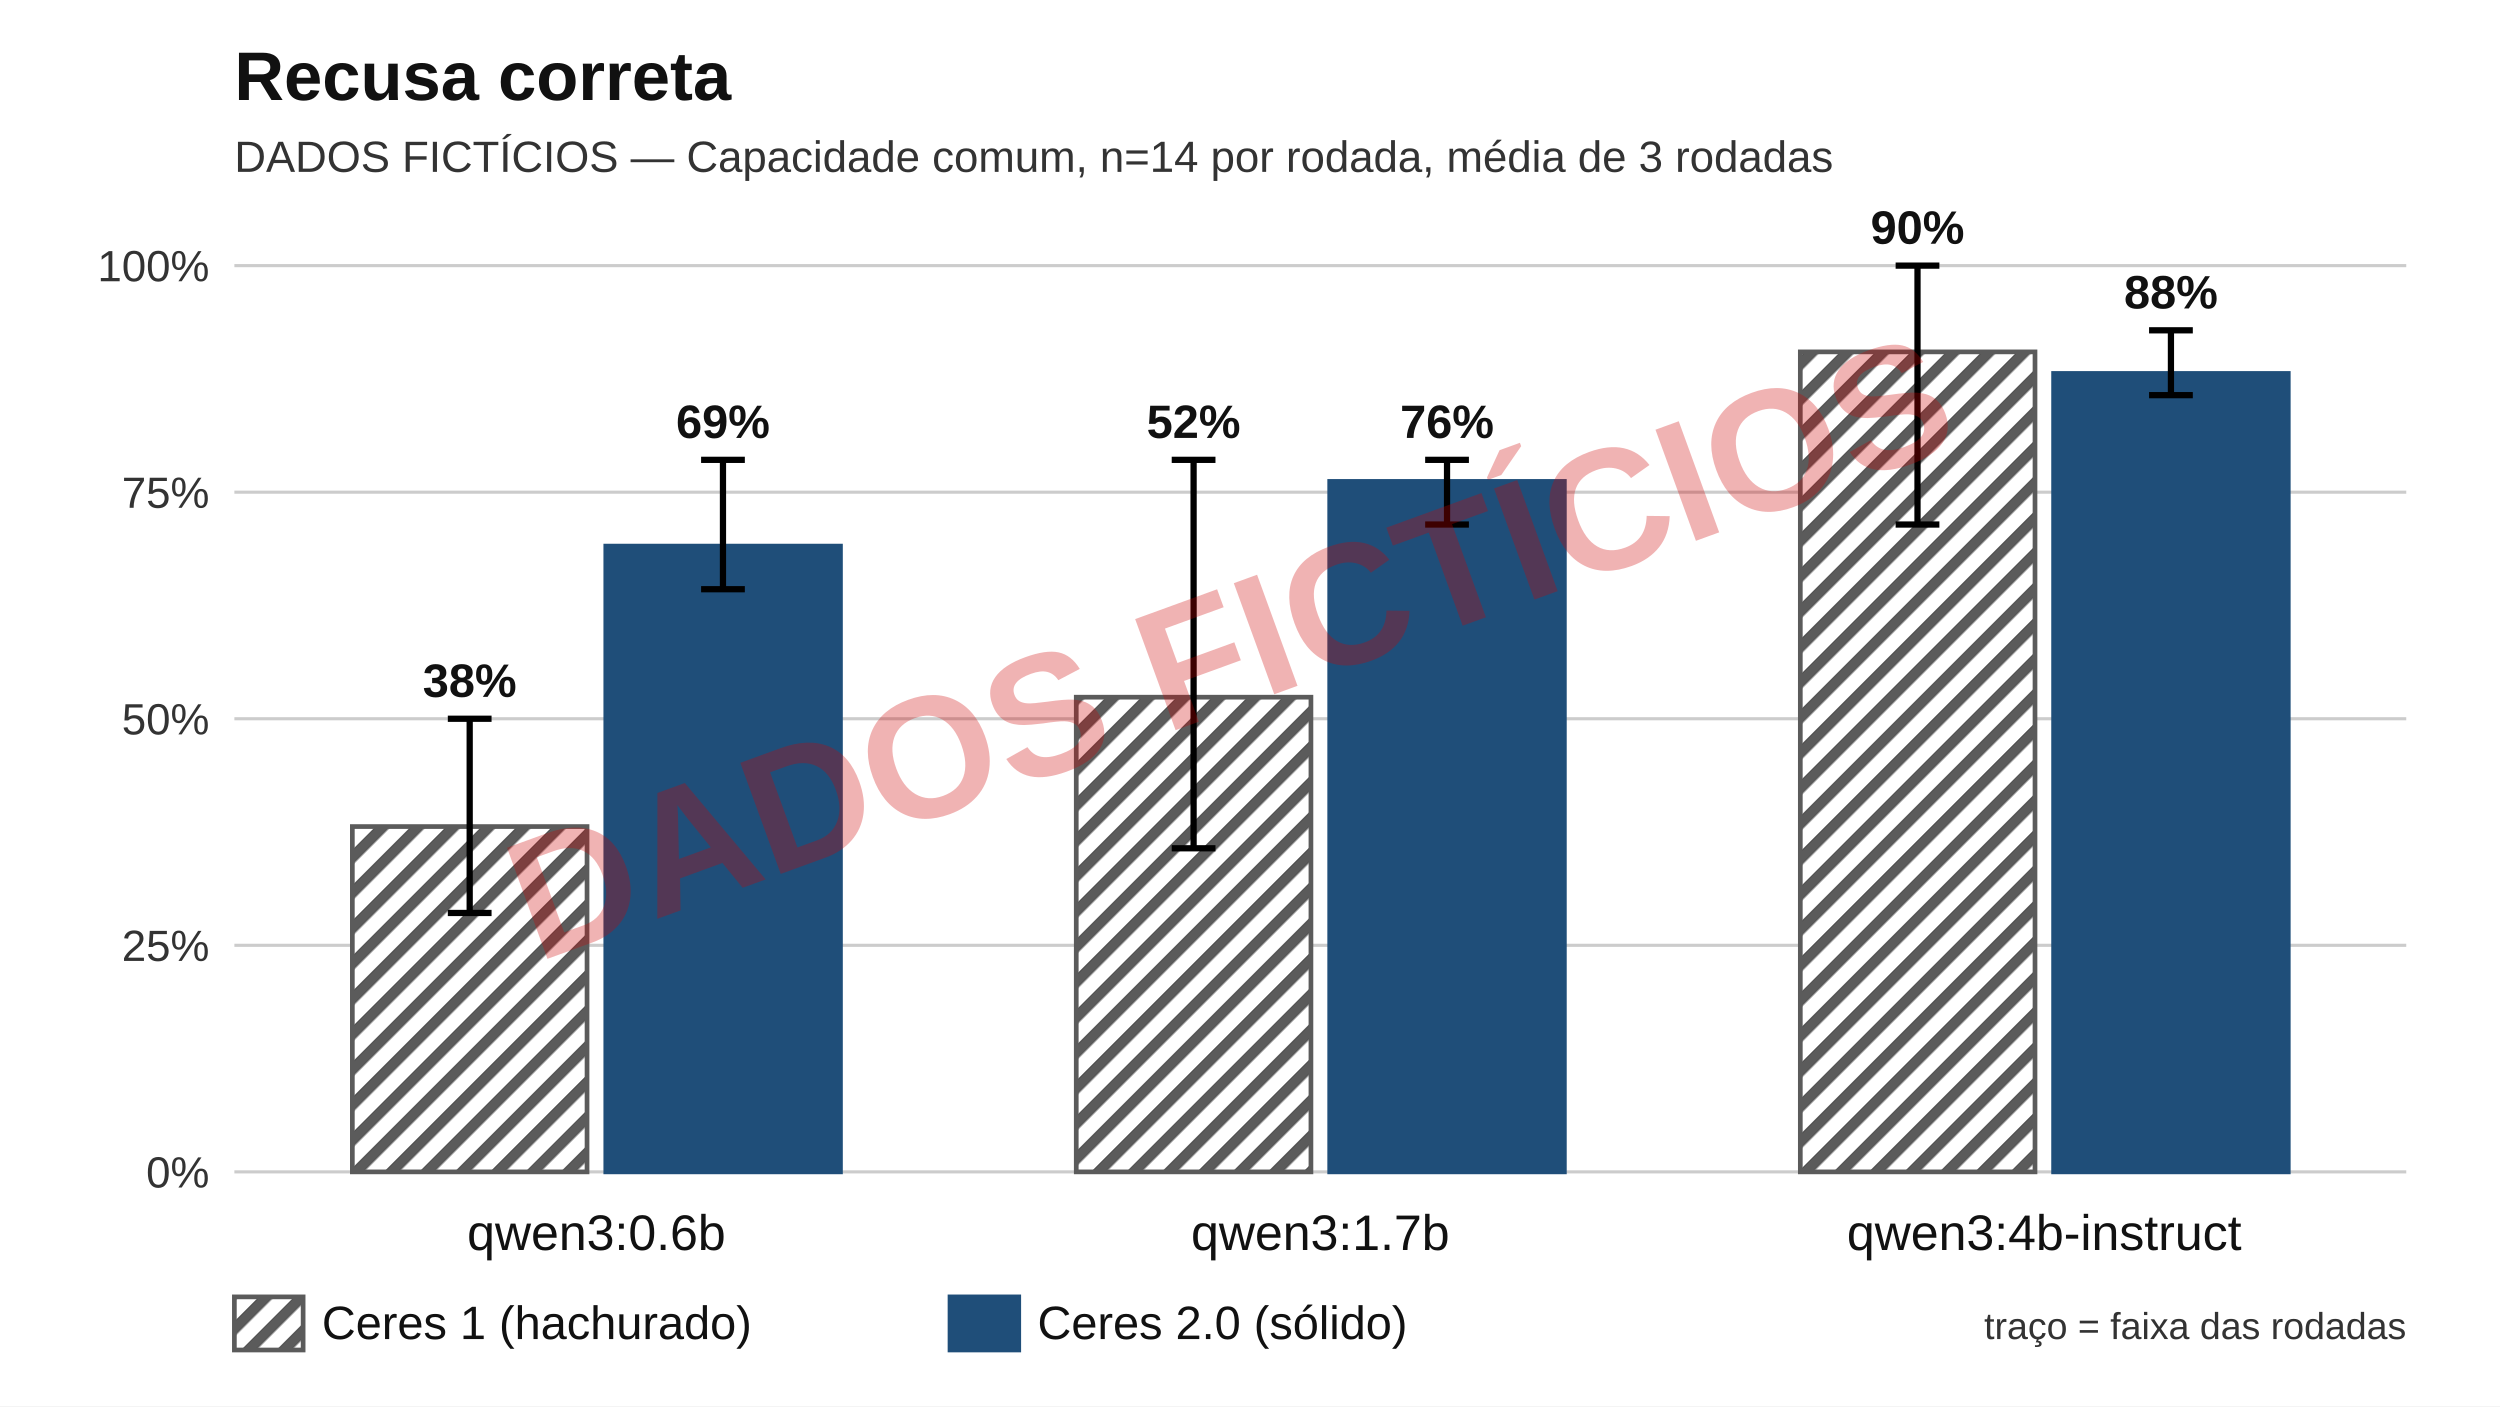
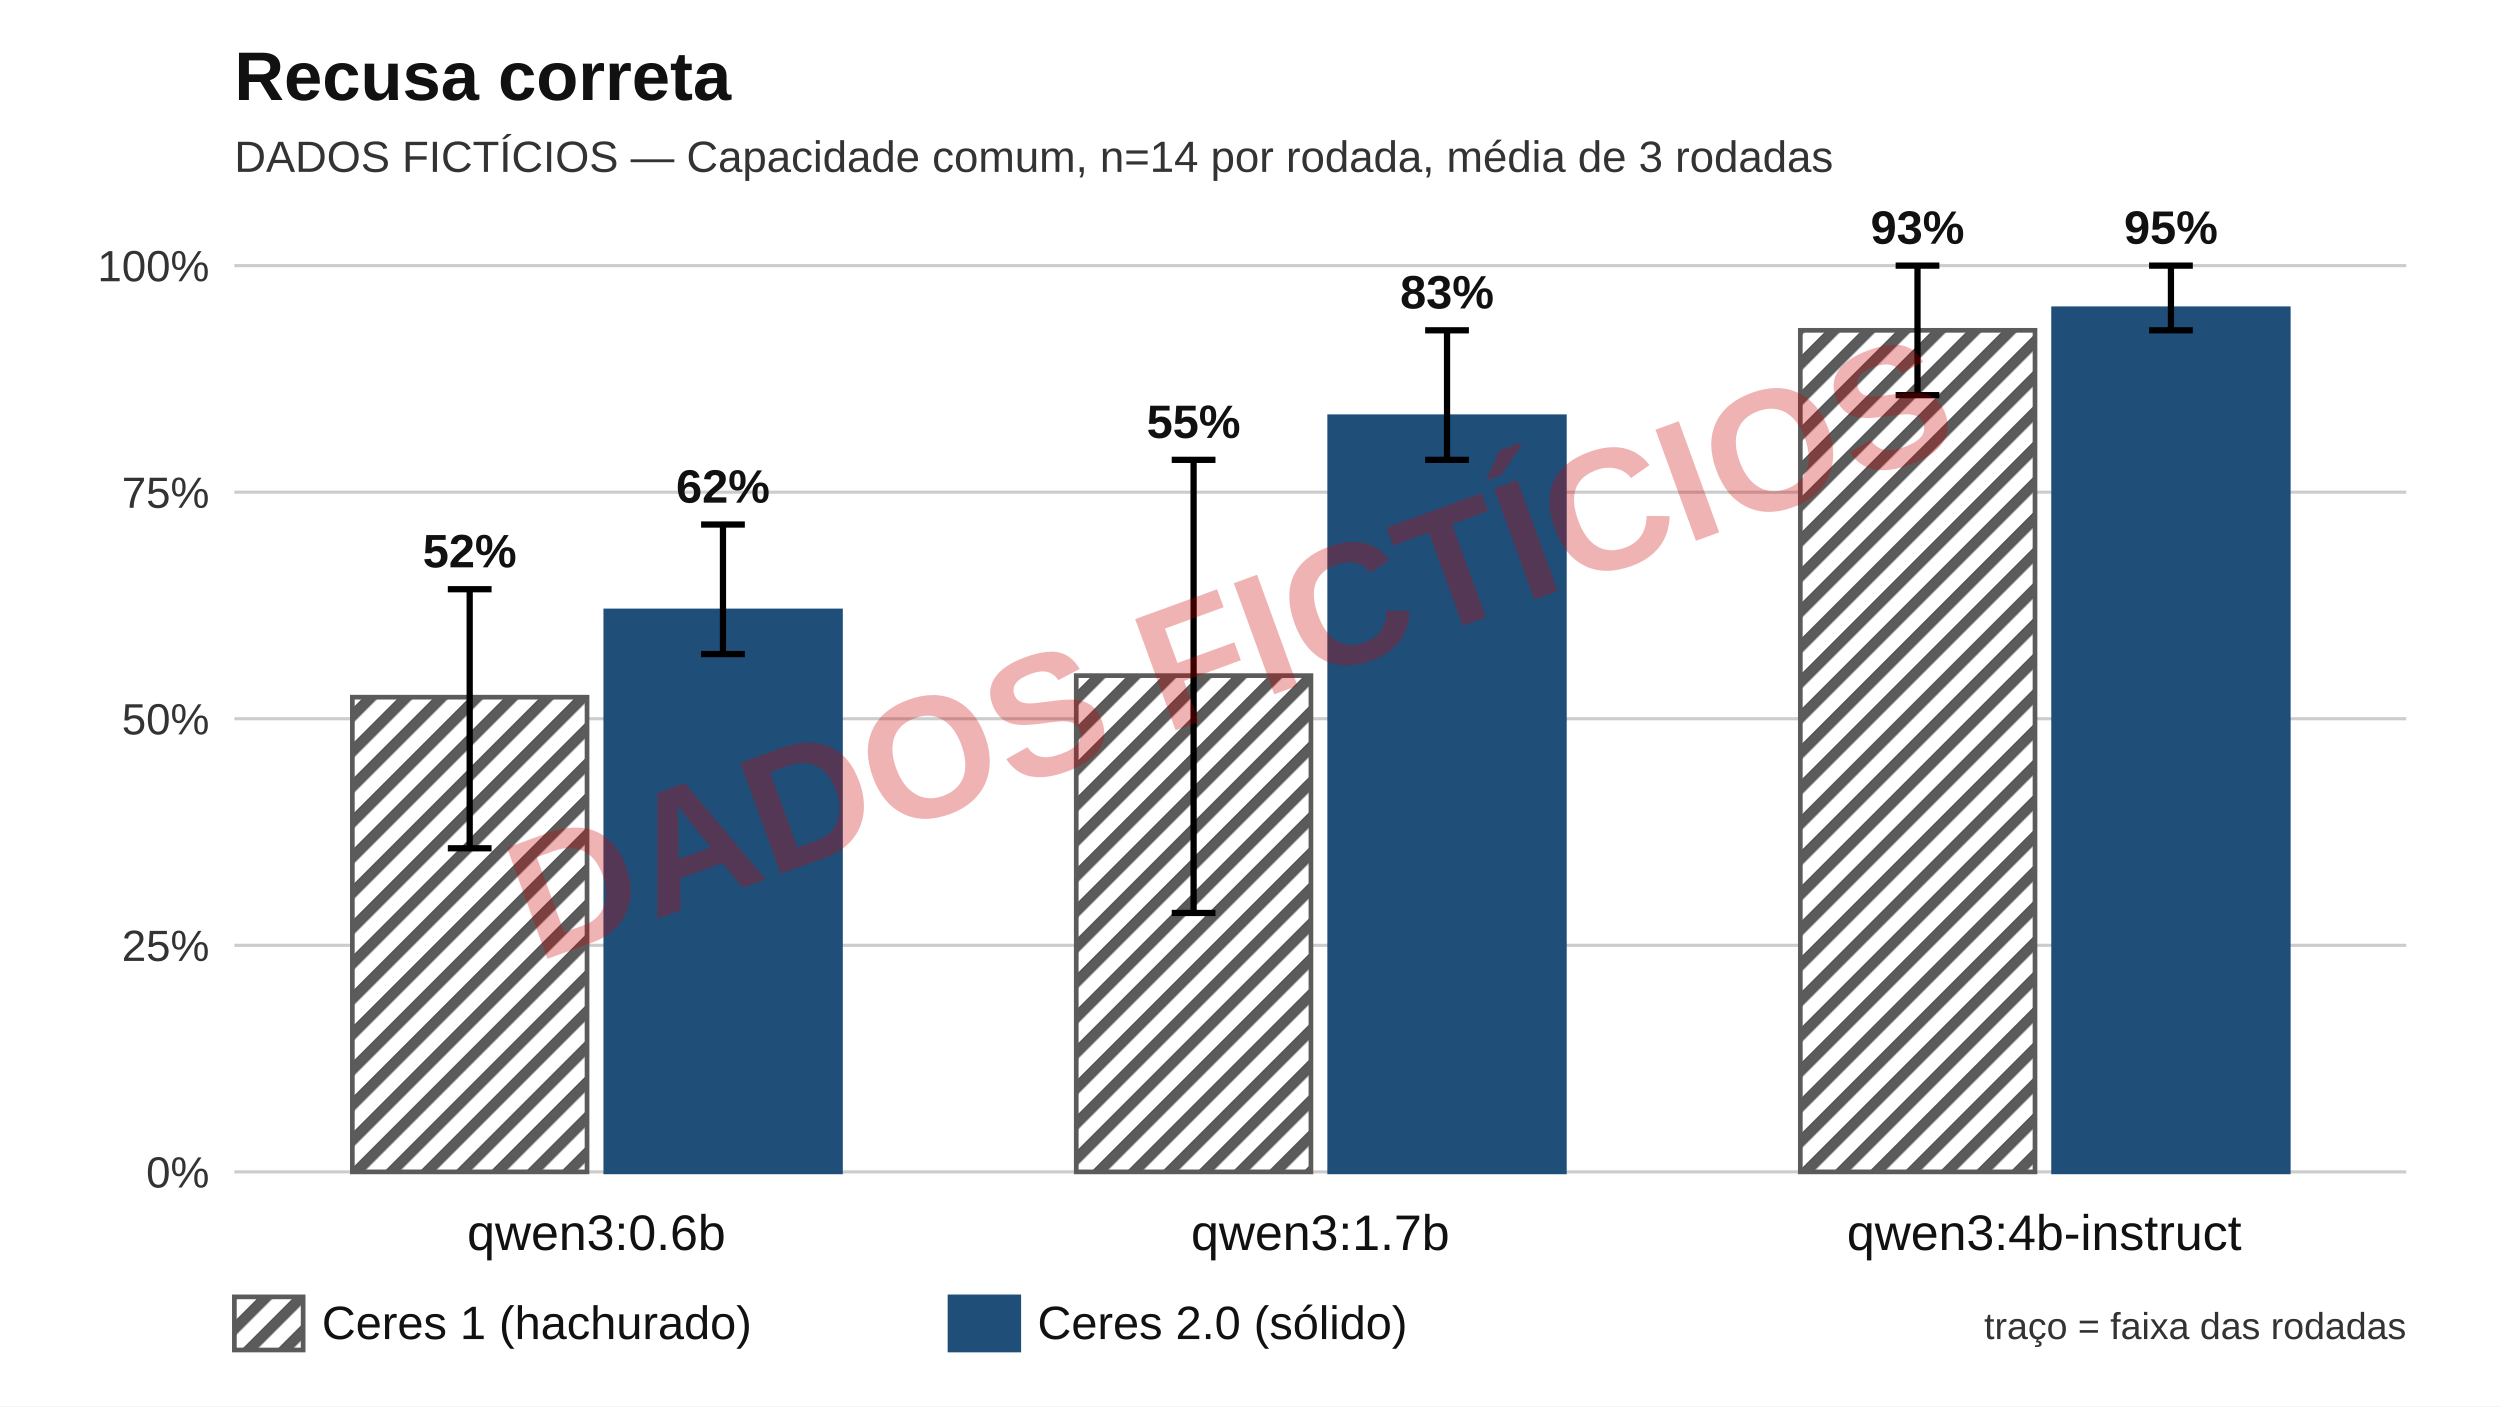
<svg xmlns="http://www.w3.org/2000/svg" viewBox="0 0 1600 900" width="1600" height="900" font-family="Arial, Helvetica, sans-serif" role="img" aria-label="Recusa correta">
  <defs>
    <pattern id="hachura-diagonal" width="16" height="16" patternUnits="userSpaceOnUse" patternTransform="rotate(45)">
      <rect width="16" height="16" fill="#ffffff" />
      <rect width="7" height="16" fill="#5b5b5b" />
    </pattern>
    <pattern id="hachura-pontos" width="14" height="14" patternUnits="userSpaceOnUse">
      <rect width="14" height="14" fill="#ffffff" />
      <circle cx="7" cy="7" r="4" fill="#7a4b00" />
    </pattern>
  </defs>
  <rect width="1600" height="900" fill="#ffffff" />
  <text x="150" y="64" font-size="44" font-weight="bold" fill="#111111">Recusa correta</text>
  <text x="150" y="110" font-size="28" fill="#333333">DADOS FICTÍCIOS — Capacidade comum, n=14 por rodada, média de 3 rodadas</text>
  <line x1="150" y1="750.0" x2="1540" y2="750.0" stroke="#cccccc" stroke-width="2" />
  <text x="134" y="760.0" font-size="28" text-anchor="end" fill="#333333">0%</text>
  <line x1="150" y1="605.0" x2="1540" y2="605.0" stroke="#cccccc" stroke-width="2" />
  <text x="134" y="615.0" font-size="28" text-anchor="end" fill="#333333">25%</text>
  <line x1="150" y1="460.0" x2="1540" y2="460.0" stroke="#cccccc" stroke-width="2" />
  <text x="134" y="470.0" font-size="28" text-anchor="end" fill="#333333">50%</text>
  <line x1="150" y1="315.0" x2="1540" y2="315.0" stroke="#cccccc" stroke-width="2" />
  <text x="134" y="325.0" font-size="28" text-anchor="end" fill="#333333">75%</text>
  <line x1="150" y1="170.0" x2="1540" y2="170.0" stroke="#cccccc" stroke-width="2" />
  <text x="134" y="180.0" font-size="28" text-anchor="end" fill="#333333">100%</text>
  <text x="381.7" y="800" font-size="32" text-anchor="middle" fill="#111111">qwen3:0.6b</text>
-   <rect x="225.5" y="529.0" width="150.2" height="221.0" fill="url(#hachura-diagonal)" stroke="#5b5b5b" stroke-width="3" />
-   <line x1="300.6" y1="584.3" x2="300.6" y2="460.0" stroke="#000000" stroke-width="4" />
-   <line x1="286.6" y1="584.3" x2="314.6" y2="584.3" stroke="#000000" stroke-width="4" />
-   <line x1="286.6" y1="460.0" x2="314.6" y2="460.0" stroke="#000000" stroke-width="4" />
-   <text x="300.6" y="446.0" font-size="30" font-weight="bold" text-anchor="middle" fill="#111111">38%</text>
-   <rect x="387.7" y="349.5" width="150.2" height="400.5" fill="#1f4e79" stroke="#1f4e79" stroke-width="3" />
-   <line x1="462.7" y1="377.1" x2="462.7" y2="294.3" stroke="#000000" stroke-width="4" />
-   <line x1="448.7" y1="377.1" x2="476.7" y2="377.1" stroke="#000000" stroke-width="4" />
-   <line x1="448.7" y1="294.3" x2="476.7" y2="294.3" stroke="#000000" stroke-width="4" />
-   <text x="462.7" y="280.3" font-size="30" font-weight="bold" text-anchor="middle" fill="#111111">69%</text>
+   <rect x="225.5" y="446.2" width="150.2" height="303.8" fill="url(#hachura-diagonal)" stroke="#5b5b5b" stroke-width="3" />
+   <line x1="300.6" y1="542.9" x2="300.6" y2="377.1" stroke="#000000" stroke-width="4" />
+   <line x1="286.6" y1="542.9" x2="314.6" y2="542.9" stroke="#000000" stroke-width="4" />
+   <line x1="286.6" y1="377.1" x2="314.6" y2="377.1" stroke="#000000" stroke-width="4" />
+   <text x="300.6" y="363.1" font-size="30" font-weight="bold" text-anchor="middle" fill="#111111">52%</text>
+   <rect x="387.7" y="391.0" width="150.2" height="359.0" fill="#1f4e79" stroke="#1f4e79" stroke-width="3" />
+   <line x1="462.7" y1="418.6" x2="462.7" y2="335.7" stroke="#000000" stroke-width="4" />
+   <line x1="448.7" y1="418.6" x2="476.7" y2="418.6" stroke="#000000" stroke-width="4" />
+   <line x1="448.7" y1="335.7" x2="476.7" y2="335.7" stroke="#000000" stroke-width="4" />
+   <text x="462.7" y="321.7" font-size="30" font-weight="bold" text-anchor="middle" fill="#111111">62%</text>
  <text x="845.0" y="800" font-size="32" text-anchor="middle" fill="#111111">qwen3:1.7b</text>
-   <rect x="688.8" y="446.2" width="150.2" height="303.8" fill="url(#hachura-diagonal)" stroke="#5b5b5b" stroke-width="3" />
-   <line x1="763.9" y1="542.9" x2="763.9" y2="294.3" stroke="#000000" stroke-width="4" />
-   <line x1="749.9" y1="542.9" x2="777.9" y2="542.9" stroke="#000000" stroke-width="4" />
+   <rect x="688.8" y="432.4" width="150.2" height="317.6" fill="url(#hachura-diagonal)" stroke="#5b5b5b" stroke-width="3" />
+   <line x1="763.9" y1="584.3" x2="763.9" y2="294.3" stroke="#000000" stroke-width="4" />
+   <line x1="749.9" y1="584.3" x2="777.9" y2="584.3" stroke="#000000" stroke-width="4" />
  <line x1="749.9" y1="294.3" x2="777.9" y2="294.3" stroke="#000000" stroke-width="4" />
-   <text x="763.9" y="280.3" font-size="30" font-weight="bold" text-anchor="middle" fill="#111111">52%</text>
-   <rect x="851.0" y="308.1" width="150.2" height="441.9" fill="#1f4e79" stroke="#1f4e79" stroke-width="3" />
-   <line x1="926.1" y1="335.7" x2="926.1" y2="294.3" stroke="#000000" stroke-width="4" />
-   <line x1="912.1" y1="335.7" x2="940.1" y2="335.7" stroke="#000000" stroke-width="4" />
+   <text x="763.9" y="280.3" font-size="30" font-weight="bold" text-anchor="middle" fill="#111111">55%</text>
+   <rect x="851.0" y="266.7" width="150.2" height="483.3" fill="#1f4e79" stroke="#1f4e79" stroke-width="3" />
+   <line x1="926.1" y1="294.3" x2="926.1" y2="211.4" stroke="#000000" stroke-width="4" />
  <line x1="912.1" y1="294.3" x2="940.1" y2="294.3" stroke="#000000" stroke-width="4" />
-   <text x="926.1" y="280.3" font-size="30" font-weight="bold" text-anchor="middle" fill="#111111">76%</text>
+   <line x1="912.1" y1="211.4" x2="940.1" y2="211.4" stroke="#000000" stroke-width="4" />
+   <text x="926.1" y="197.4" font-size="30" font-weight="bold" text-anchor="middle" fill="#111111">83%</text>
  <text x="1308.3" y="800" font-size="32" text-anchor="middle" fill="#111111">qwen3:4b-instruct</text>
-   <rect x="1152.2" y="225.2" width="150.2" height="524.8" fill="url(#hachura-diagonal)" stroke="#5b5b5b" stroke-width="3" />
-   <line x1="1227.2" y1="335.7" x2="1227.2" y2="170.0" stroke="#000000" stroke-width="4" />
-   <line x1="1213.2" y1="335.7" x2="1241.2" y2="335.7" stroke="#000000" stroke-width="4" />
+   <rect x="1152.2" y="211.4" width="150.2" height="538.6" fill="url(#hachura-diagonal)" stroke="#5b5b5b" stroke-width="3" />
+   <line x1="1227.2" y1="252.9" x2="1227.2" y2="170.0" stroke="#000000" stroke-width="4" />
+   <line x1="1213.2" y1="252.9" x2="1241.2" y2="252.9" stroke="#000000" stroke-width="4" />
  <line x1="1213.2" y1="170.0" x2="1241.2" y2="170.0" stroke="#000000" stroke-width="4" />
-   <text x="1227.2" y="156.0" font-size="30" font-weight="bold" text-anchor="middle" fill="#111111">90%</text>
-   <rect x="1314.3" y="239.0" width="150.2" height="511.0" fill="#1f4e79" stroke="#1f4e79" stroke-width="3" />
-   <line x1="1389.4" y1="252.9" x2="1389.4" y2="211.4" stroke="#000000" stroke-width="4" />
-   <line x1="1375.4" y1="252.9" x2="1403.4" y2="252.9" stroke="#000000" stroke-width="4" />
+   <text x="1227.2" y="156.0" font-size="30" font-weight="bold" text-anchor="middle" fill="#111111">93%</text>
+   <rect x="1314.3" y="197.6" width="150.2" height="552.4" fill="#1f4e79" stroke="#1f4e79" stroke-width="3" />
+   <line x1="1389.4" y1="211.4" x2="1389.4" y2="170.0" stroke="#000000" stroke-width="4" />
  <line x1="1375.4" y1="211.4" x2="1403.4" y2="211.4" stroke="#000000" stroke-width="4" />
-   <text x="1389.4" y="197.4" font-size="30" font-weight="bold" text-anchor="middle" fill="#111111">88%</text>
+   <line x1="1375.4" y1="170.0" x2="1403.4" y2="170.0" stroke="#000000" stroke-width="4" />
+   <text x="1389.4" y="156.0" font-size="30" font-weight="bold" text-anchor="middle" fill="#111111">95%</text>
  <rect x="150" y="830" width="44" height="34" fill="url(#hachura-diagonal)" stroke="#5b5b5b" stroke-width="3" />
  <text x="206" y="857" font-size="30" fill="#111111">Ceres 1 (hachurado)</text>
  <rect x="608" y="830" width="44" height="34" fill="#1f4e79" stroke="#1f4e79" stroke-width="3" />
  <text x="664" y="857" font-size="30" fill="#111111">Ceres 2.0 (sólido)</text>
  <text x="1540" y="857" font-size="24" text-anchor="end" fill="#333333">traço = faixa das rodadas</text>
  <text x="800.0" y="450.0" font-size="110" font-weight="bold" fill="#cc0000" fill-opacity="0.30" text-anchor="middle" transform="rotate(-20 800.0 450.0)">DADOS FICTÍCIOS</text>
</svg>
